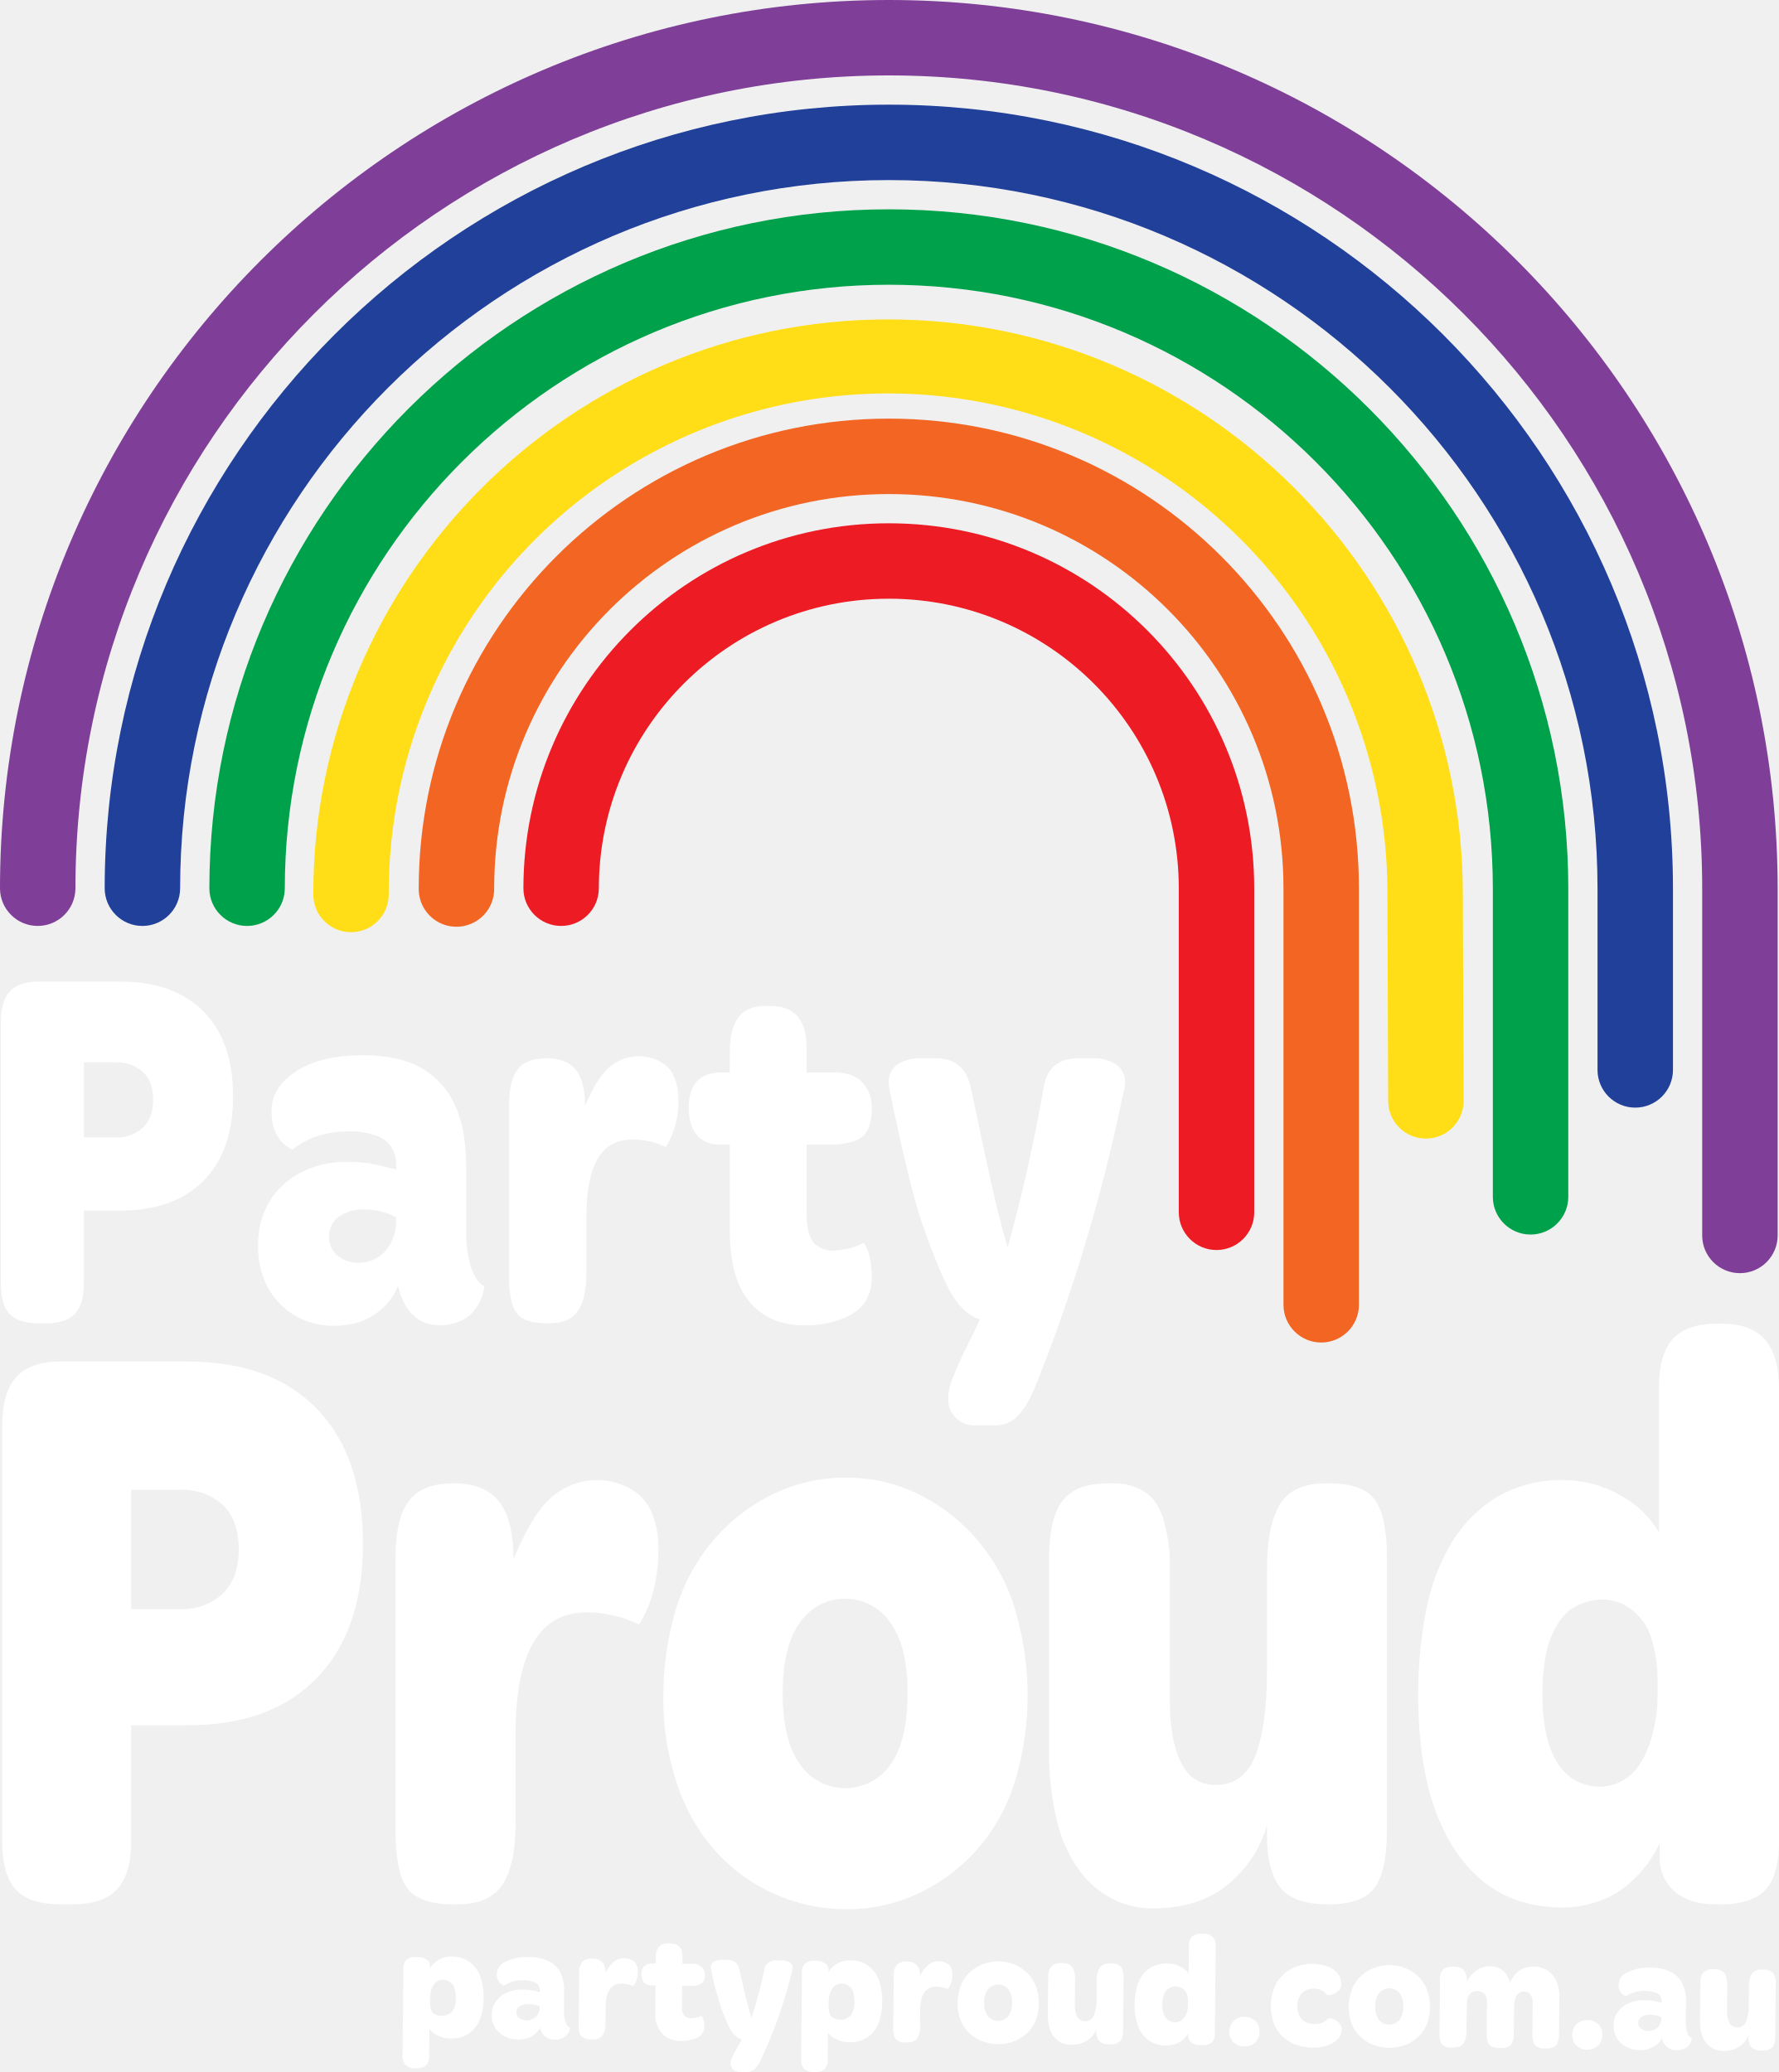
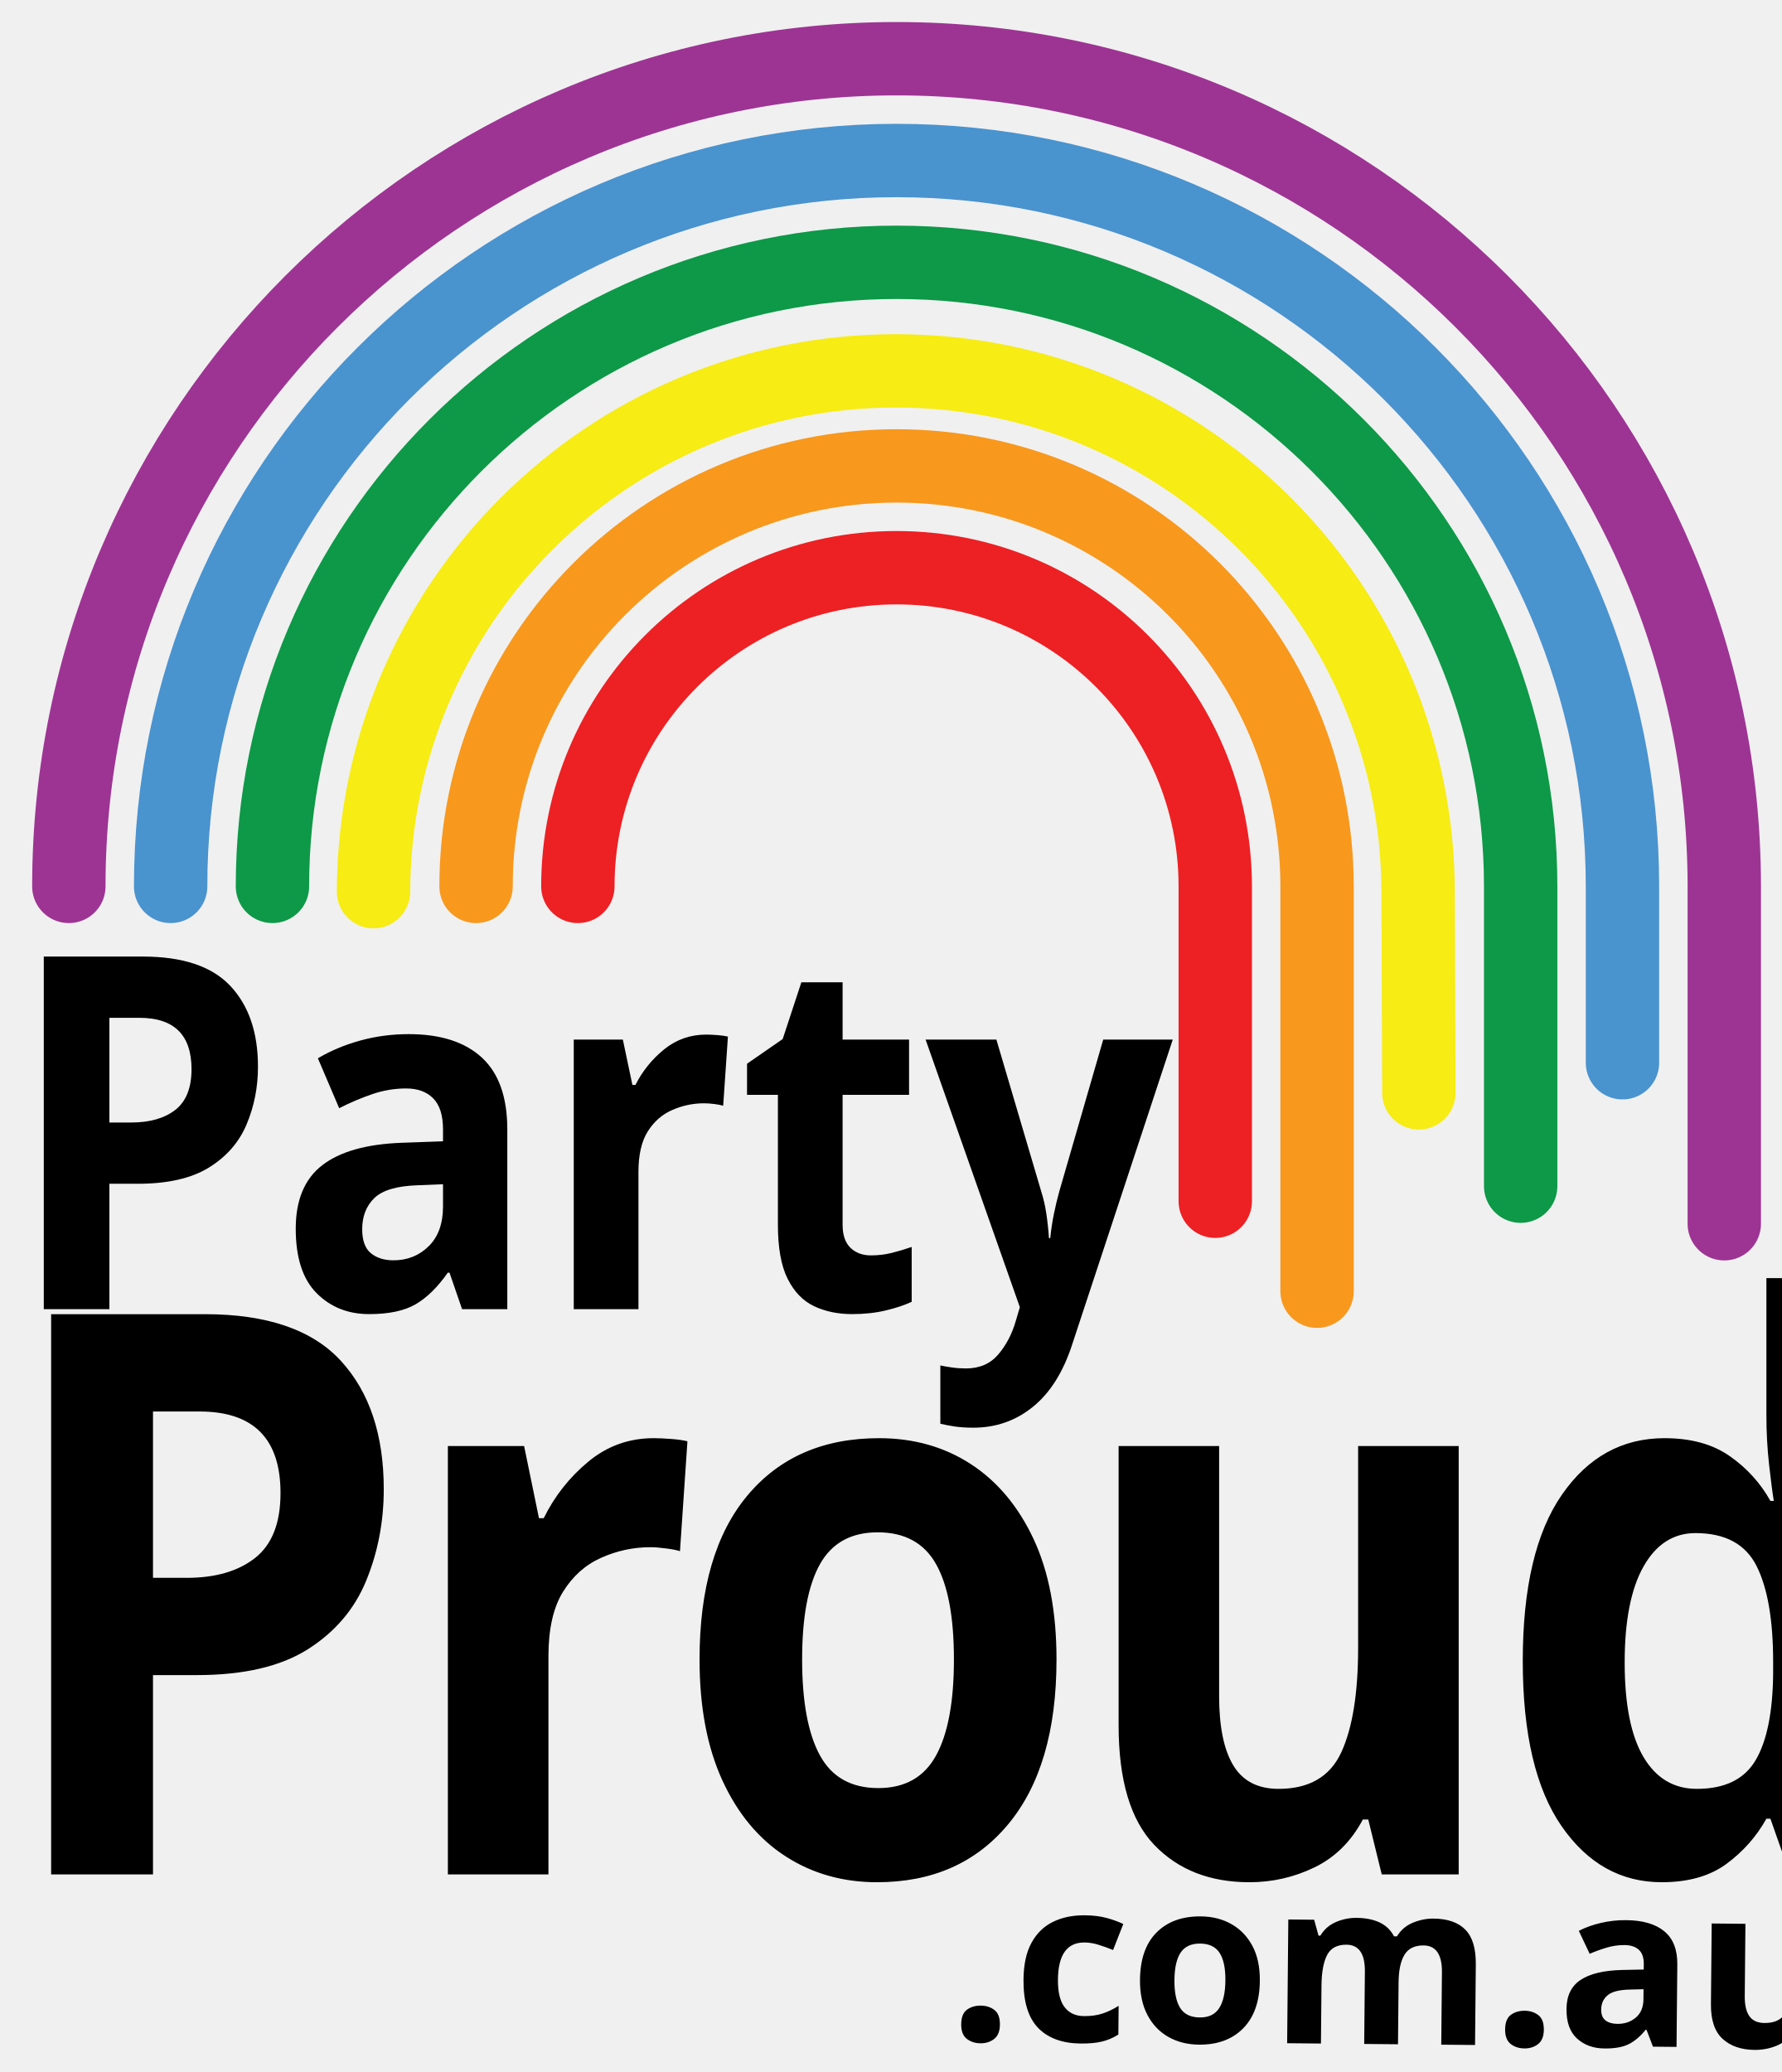
- <svg xmlns="http://www.w3.org/2000/svg" id="Layer_1" data-name="Layer 1" viewBox="0 0 421.511 491.043">
+ <svg xmlns="http://www.w3.org/2000/svg" id="Layer_1" data-name="Layer 1" viewBox="0 0 430 500">
  <defs>
-     <style>.cls-1{fill:#fff;}.cls-2{fill:#7f3f98;}.cls-3{fill:#21409a;}.cls-4{fill:#00a14b;}.cls-5{fill:#f26522;}.cls-6{fill:#ed1c24;}.cls-7{fill:#ffde17;}</style>
+     <style>.cls-1,.cls-2,.cls-3,.cls-4,.cls-5,.cls-6{fill:none;stroke-linecap:round;stroke-miterlimit:10;stroke-width:17.704px;}.cls-1{stroke:#9d3493;}.cls-2{stroke:#4993cf;}.cls-3{stroke:#0d9948;}.cls-4{stroke:#f8981d;}.cls-5{stroke:#ed2024;}.cls-6{stroke:#f7ec13;}.cls-7{font-size:119.176px;}.cls-7,.cls-8,.cls-9{font-family:MergeW00-Bold;font-weight:700;}.cls-8{font-size:189.326px;letter-spacing:-0.028em;}.cls-9{font-size:54.689px;}</style>
  </defs>
-   <path class="cls-1" d="M141.777,470.302l.22.002a3.494,3.494,0,0,1,2.212.645,1.897,1.897,0,0,1,.774,1.548l-.005.55a4.676,4.676,0,0,1,1.28-1.547,5.399,5.399,0,0,1,1.898-1.009,6.48,6.48,0,0,1,1.874-.294,7.285,7.285,0,0,1,4.262,1.232,7.371,7.371,0,0,1,2.555,3.344,13.989,13.989,0,0,1,.83,5.327,13.227,13.227,0,0,1-.948,5.199,7.238,7.238,0,0,1-2.653,3.222,7.481,7.481,0,0,1-4.266,1.114,7.001,7.001,0,0,1-2.891-.67,5.035,5.035,0,0,1-2.076-1.578l-.06,6.346A3.073,3.073,0,0,1,144.046,496a3.318,3.318,0,0,1-2.372.674l-.146-.001a3.216,3.216,0,0,1-2.341-.756,3.044,3.044,0,0,1-.712-2.244l.194-20.503a2.95,2.95,0,0,1,.736-2.212A3.373,3.373,0,0,1,141.777,470.302Zm3.207,10.008a9.801,9.801,0,0,0,.198,2.33,1.804,1.804,0,0,0,.924,1.237,3.786,3.786,0,0,0,1.738.384,3.093,3.093,0,0,0,1.728-.461,2.969,2.969,0,0,0,1.132-1.384,6.332,6.332,0,0,0,.408-2.415,7.495,7.495,0,0,0-.29-2.223,2.69,2.69,0,0,0-1.086-1.532,3.133,3.133,0,0,0-1.737-.53,2.371,2.371,0,0,0-1.748.699,3.682,3.682,0,0,0-.989,1.806A9.203,9.203,0,0,0,144.984,480.309Z" transform="translate(-43.1006 -6.5247)" />
-   <path class="cls-1" d="M176.765,478.555l-.042,4.474a7.51,7.51,0,0,0,.396,2.792,2.127,2.127,0,0,0,1.07,1.294,3.438,3.438,0,0,1-.619,1.443,2.842,2.842,0,0,1-1.349,1.032,4.585,4.585,0,0,1-1.69.315,3.362,3.362,0,0,1-3.422-2.784l-.073-.036a4.083,4.083,0,0,1-1.539,1.746,5.315,5.315,0,0,1-2.062.879,9.694,9.694,0,0,1-1.524.15,6.963,6.963,0,0,1-3.404-.821,5.614,5.614,0,0,1-2.163-2.074,5.742,5.742,0,0,1-.724-2.996,5.425,5.425,0,0,1,.909-3.072,6.233,6.233,0,0,1,2.569-2.103,8.886,8.886,0,0,1,3.914-.769c.171.002.47.017.898.046s.732.056.915.081.909.18,2.178.462l.004-.44a2.135,2.135,0,0,0-.337-1.123,2.276,2.276,0,0,0-1.276-.892,6.903,6.903,0,0,0-2.179-.332A7.832,7.832,0,0,0,162.51,477.1a2.753,2.753,0,0,1-1.698-2.805,3.346,3.346,0,0,1,2.062-2.859,11.112,11.112,0,0,1,5.495-1.103,10.876,10.876,0,0,1,4.687.925,6.187,6.187,0,0,1,2.781,2.667A9.54,9.54,0,0,1,176.765,478.555Zm-11.308,4.881a1.595,1.595,0,0,0,.703,1.364,2.959,2.959,0,0,0,1.774.529,3.347,3.347,0,0,0,1.341-.299,2.673,2.673,0,0,0,1.203-1.052,2.935,2.935,0,0,0,.492-1.591l.003-.33a6.124,6.124,0,0,0-2.745-.576,3.542,3.542,0,0,0-1.949.495A1.639,1.639,0,0,0,165.458,483.436Z" transform="translate(-43.1006 -6.5247)" />
-   <path class="cls-1" d="M186.564,474.174a7.163,7.163,0,0,1,2.155-2.878,4.02,4.02,0,0,1,2.243-.676,4.063,4.063,0,0,1,1.831.421,2.345,2.345,0,0,1,1.126,1.147,3.636,3.636,0,0,1,.316,1.507,5.778,5.778,0,0,1-1.06,3.512,7.188,7.188,0,0,0-2.783-.576q-3.741-.035-3.793,5.502l-.038,4.071a4.608,4.608,0,0,1-.705,2.744,2.805,2.805,0,0,1-2.411.894l-.183-.002a3.163,3.163,0,0,1-2.451-.756,4.023,4.023,0,0,1-.6-2.573l.118-12.471a3.885,3.885,0,0,1,.721-2.562,3.019,3.019,0,0,1,2.392-.784,3.067,3.067,0,0,1,2.394.867A3.832,3.832,0,0,1,186.564,474.174Z" transform="translate(-43.1006 -6.5247)" />
-   <path class="cls-1" d="M201.45,467.087l.402.004q2.971.029,2.942,3.036l-.017,1.798,2.311.022a3.231,3.231,0,0,1,2.268.736,2.453,2.453,0,0,1,.751,1.895,2.32,2.32,0,0,1-.826,2.047,4.836,4.836,0,0,1-2.646.525l-1.908-.019-.047,4.987a2.916,2.916,0,0,0,.568,2.115,2.382,2.382,0,0,0,1.717.585,8.143,8.143,0,0,0,.994-.119,4.596,4.596,0,0,0,1.397-.445,4.298,4.298,0,0,1,.635,2.61,2.972,2.972,0,0,1-.509,1.591,3.524,3.524,0,0,1-1.883,1.266,9.344,9.344,0,0,1-3.178.465,5.905,5.905,0,0,1-4.494-1.747,7.2,7.2,0,0,1-1.567-5.133l.059-6.234-.953-.009a2.566,2.566,0,0,1-1.3-.361,1.955,1.955,0,0,1-.852-.98,3.344,3.344,0,0,1-.245-1.287q.025-2.603,2.701-2.578l.697.007.013-1.431a3.992,3.992,0,0,1,.704-2.506A2.701,2.701,0,0,1,201.45,467.087Z" transform="translate(-43.1006 -6.5247)" />
-   <path class="cls-1" d="M214.178,470.986l1.21.012a2.604,2.604,0,0,1,2.841,2.081l.105.441q.071.258,1.005,4.338t1.824,6.876a105.805,105.805,0,0,0,3.081-11.599q.423-2.051,2.881-2.026l1.174.011a3.68,3.68,0,0,1,1.884.458,1.435,1.435,0,0,1,.739,1.328,3.108,3.108,0,0,1-.154.768,4.463,4.463,0,0,0-.152.586,112.064,112.064,0,0,1-7.161,20.289,6.806,6.806,0,0,1-1.619,2.388,2.609,2.609,0,0,1-1.675.626l-1.688-.017a2.456,2.456,0,0,1-1.682-.565,1.859,1.859,0,0,1-.609-1.473,3.769,3.769,0,0,1,.342-1.3,21.984,21.984,0,0,1,1.231-2.372q.895-1.553,1.082-1.952h-.036a4.921,4.921,0,0,1-2.797-2.742,41.489,41.489,0,0,1-1.796-4.088,76.901,76.901,0,0,1-2.552-9.451,4.001,4.001,0,0,1-.139-.881,1.426,1.426,0,0,1,.765-1.332A3.83,3.83,0,0,1,214.178,470.986Z" transform="translate(-43.1006 -6.5247)" />
-   <path class="cls-1" d="M236.22,471.195l.22.002a3.497,3.497,0,0,1,2.213.644,1.897,1.897,0,0,1,.774,1.548l-.005.55a4.649,4.649,0,0,1,1.279-1.547,5.407,5.407,0,0,1,1.898-1.009,6.476,6.476,0,0,1,1.874-.294,7.282,7.282,0,0,1,4.261,1.232,7.371,7.371,0,0,1,2.555,3.344,13.979,13.979,0,0,1,.83,5.327,13.238,13.238,0,0,1-.947,5.199,7.244,7.244,0,0,1-2.654,3.222,7.481,7.481,0,0,1-4.266,1.114,7.001,7.001,0,0,1-2.891-.67,5.02,5.02,0,0,1-2.075-1.578l-.06,6.346a3.075,3.075,0,0,1-.736,2.268,3.321,3.321,0,0,1-2.373.674l-.146-.001a3.216,3.216,0,0,1-2.341-.756,3.044,3.044,0,0,1-.712-2.244l.194-20.503a2.951,2.951,0,0,1,.736-2.212A3.376,3.376,0,0,1,236.22,471.195Zm3.205,10.008a9.74,9.74,0,0,0,.199,2.33,1.802,1.802,0,0,0,.923,1.237,3.792,3.792,0,0,0,1.739.384,3.093,3.093,0,0,0,1.729-.461,2.974,2.974,0,0,0,1.131-1.384,6.321,6.321,0,0,0,.409-2.415,7.481,7.481,0,0,0-.291-2.223,2.69,2.69,0,0,0-1.085-1.532,3.134,3.134,0,0,0-1.737-.53,2.375,2.375,0,0,0-1.75.699,3.687,3.687,0,0,0-.989,1.806A9.245,9.245,0,0,0,239.425,481.203Z" transform="translate(-43.1006 -6.5247)" />
-   <path class="cls-1" d="M261.092,474.879a7.164,7.164,0,0,1,2.153-2.878,4.12,4.12,0,0,1,4.075-.255,2.341,2.341,0,0,1,1.126,1.147,3.637,3.637,0,0,1,.315,1.507,5.772,5.772,0,0,1-1.06,3.512,7.179,7.179,0,0,0-2.781-.576q-3.741-.035-3.793,5.502l-.038,4.071a4.607,4.607,0,0,1-.705,2.744,2.806,2.806,0,0,1-2.411.895l-.184-.002a3.165,3.165,0,0,1-2.451-.756,4.023,4.023,0,0,1-.599-2.573l.118-12.471a3.88,3.88,0,0,1,.722-2.562,3.021,3.021,0,0,1,2.392-.784,3.064,3.064,0,0,1,2.394.867A3.831,3.831,0,0,1,261.092,474.879Z" transform="translate(-43.1006 -6.5247)" />
-   <path class="cls-1" d="M289.237,481.344a11.825,11.825,0,0,1-.603,3.607,8.109,8.109,0,0,1-1.883,3.118,9.434,9.434,0,0,1-3.156,2.134,10.03,10.03,0,0,1-4.06.769,10.777,10.777,0,0,1-3.424-.601,9.414,9.414,0,0,1-3.102-1.79,8.478,8.478,0,0,1-2.227-3.103,10.453,10.453,0,0,1-.803-4.316,12.008,12.008,0,0,1,.603-3.626,8.399,8.399,0,0,1,1.883-3.174,9.577,9.577,0,0,1,3.176-2.207,9.788,9.788,0,0,1,4.079-.806,9.707,9.707,0,0,1,7.159,3.149,8.405,8.405,0,0,1,1.822,3.209A11.979,11.979,0,0,1,289.237,481.344Zm-12.945-.233a4.917,4.917,0,0,0,.885,3.254,3.188,3.188,0,0,0,4.787.045,4.99,4.99,0,0,0,.93-3.236,4.856,4.856,0,0,0-.887-3.218,3.168,3.168,0,0,0-4.769-.045A4.858,4.858,0,0,0,276.292,481.111Z" transform="translate(-43.1006 -6.5247)" />
-   <path class="cls-1" d="M294.608,471.747l.294.003a3.479,3.479,0,0,1,1.574.364,2.203,2.203,0,0,1,1.033,1.257,6.414,6.414,0,0,1,.327,2.295l-.058,6.016a5.632,5.632,0,0,0,.56,2.793,1.964,1.964,0,0,0,1.824,1.043,2.136,2.136,0,0,0,2.122-1.336,9.61,9.61,0,0,0,.641-3.809l.045-4.658a5.24,5.24,0,0,1,.688-2.892,2.738,2.738,0,0,1,2.466-.967l.146.001a3.075,3.075,0,0,1,2.451.794,4.277,4.277,0,0,1,.598,2.647l-.116,12.286a4.252,4.252,0,0,1-.667,2.672,3.134,3.134,0,0,1-2.482.747,3.388,3.388,0,0,1-2.505-.775,3.459,3.459,0,0,1-.692-2.446l.004-.403a5.415,5.415,0,0,1-2.099,2.677,6.718,6.718,0,0,1-3.989,1.044,5.3,5.3,0,0,1-2.087-.441,4.951,4.951,0,0,1-1.748-1.301,5.869,5.869,0,0,1-1.171-2.268,10.997,10.997,0,0,1-.392-3.194l.083-8.766a3.952,3.952,0,0,1,.721-2.598A3.072,3.072,0,0,1,294.608,471.747Z" transform="translate(-43.1006 -6.5247)" />
-   <path class="cls-1" d="M327.943,464.8l.147.001a3.221,3.221,0,0,1,2.34.756,2.992,2.992,0,0,1,.713,2.208l-.195,20.612a2.883,2.883,0,0,1-.736,2.194,3.438,3.438,0,0,1-2.371.638l-.221-.002a3.556,3.556,0,0,1-2.231-.627,1.859,1.859,0,0,1-.757-1.528l.007-.661a5.426,5.426,0,0,1-1.299,1.565,5.045,5.045,0,0,1-1.881,1.027,6.626,6.626,0,0,1-1.91.294,6.839,6.839,0,0,1-6.762-4.502,13.594,13.594,0,0,1-.848-5.29,17.149,17.149,0,0,1,.419-3.646,8.7,8.7,0,0,1,1.35-3.123,6.737,6.737,0,0,1,2.441-2.124,7.54,7.54,0,0,1,3.584-.754,6.674,6.674,0,0,1,2.982.725,4.868,4.868,0,0,1,2.021,1.706l.061-6.565a2.964,2.964,0,0,1,.755-2.229A3.385,3.385,0,0,1,327.943,464.8Zm-9.438,16.785a5.2,5.2,0,0,0,.759,3.104,2.83,2.83,0,0,0,3.681.714,2.975,2.975,0,0,0,1.169-1.438,6.036,6.036,0,0,0,.481-2.434l.006-.587a5.55,5.55,0,0,0-.277-1.764,2.598,2.598,0,0,0-1.014-1.385,2.829,2.829,0,0,0-1.609-.511,3.692,3.692,0,0,0-1.36.28,2.624,2.624,0,0,0-1.276,1.254A5.859,5.859,0,0,0,318.505,481.585Z" transform="translate(-43.1006 -6.5247)" />
-   <path class="cls-1" d="M341.516,488.037a3.519,3.519,0,0,1-.625,2.066,2.961,2.961,0,0,1-1.46,1.142,4.71,4.71,0,0,1-1.543.278,3.692,3.692,0,0,1-1.938-.549,3.017,3.017,0,0,1-1.234-1.369,3.812,3.812,0,0,1,.031-3.265,3.003,3.003,0,0,1,1.26-1.345,3.913,3.913,0,0,1,4.507.445A3.324,3.324,0,0,1,341.516,488.037Z" transform="translate(-43.1006 -6.5247)" />
-   <path class="cls-1" d="M360.917,476.63a2.463,2.463,0,0,1-.954,1.953,3.598,3.598,0,0,1-2.41.767,3.313,3.313,0,0,0-1.218-1.094,4.05,4.05,0,0,0-1.922-.44A3.74,3.74,0,0,0,351.56,478.89a4.298,4.298,0,0,0-1.074,3.071,5.79,5.79,0,0,0,.331,1.945,3.15,3.15,0,0,0,1.286,1.627,3.99,3.99,0,0,0,2.232.644,4.322,4.322,0,0,0,3.57-1.359,3.348,3.348,0,0,1,2.212.864,2.488,2.488,0,0,1,.881,1.916,3.556,3.556,0,0,1-1.974,3.008,9.033,9.033,0,0,1-4.926,1.183,12.071,12.071,0,0,1-3.681-.604,9.309,9.309,0,0,1-3.192-1.81,8.396,8.396,0,0,1-2.227-3.121,10.791,10.791,0,0,1-.784-4.353,11.369,11.369,0,0,1,.85-4.412,8.665,8.665,0,0,1,2.23-3.152,9.127,9.127,0,0,1,3.171-1.822,11.097,11.097,0,0,1,3.638-.571,10.101,10.101,0,0,1,3.717.678,4.931,4.931,0,0,1,2.367,1.783A3.972,3.972,0,0,1,360.917,476.63Z" transform="translate(-43.1006 -6.5247)" />
-   <path class="cls-1" d="M381.919,482.221a11.822,11.822,0,0,1-.603,3.607,8.107,8.107,0,0,1-1.883,3.118,9.434,9.434,0,0,1-3.156,2.134,10.037,10.037,0,0,1-4.061.768,10.774,10.774,0,0,1-3.423-.601,9.407,9.407,0,0,1-3.102-1.79,8.478,8.478,0,0,1-2.227-3.103,10.453,10.453,0,0,1-.803-4.316,11.971,11.971,0,0,1,.603-3.626,8.398,8.398,0,0,1,1.883-3.174,9.579,9.579,0,0,1,3.176-2.207,9.784,9.784,0,0,1,4.078-.806,9.706,9.706,0,0,1,7.16,3.149,8.404,8.404,0,0,1,1.822,3.209A11.975,11.975,0,0,1,381.919,482.221Zm-12.945-.232a4.917,4.917,0,0,0,.885,3.254,3.187,3.187,0,0,0,4.786.045,4.989,4.989,0,0,0,.93-3.236,4.856,4.856,0,0,0-.887-3.218,3.167,3.167,0,0,0-4.768-.045A4.858,4.858,0,0,0,368.974,481.988Z" transform="translate(-43.1006 -6.5247)" />
-   <path class="cls-1" d="M390.632,476.287a6.241,6.241,0,0,1,1.376-2.004,5.723,5.723,0,0,1,2.048-1.393,5.454,5.454,0,0,1,1.966-.403q3.741.035,4.879,3.935a6.941,6.941,0,0,1,1.489-2.278,4.722,4.722,0,0,1,2.011-1.247,6.886,6.886,0,0,1,2.002-.311,6.128,6.128,0,0,1,3.33.912,5.758,5.758,0,0,1,2.122,2.496,9.224,9.224,0,0,1,.715,3.95l-.083,8.692a4.097,4.097,0,0,1-.667,2.598,3.017,3.017,0,0,1-2.409.747l-.33-.003a2.896,2.896,0,0,1-2.285-.773,4.087,4.087,0,0,1-.617-2.628l.07-7.372a3.438,3.438,0,0,0-.477-1.931,1.699,1.699,0,0,0-1.515-.767,2.193,2.193,0,0,0-1.307.392,2.31,2.31,0,0,0-.838,1.313,8.423,8.423,0,0,0-.278,2.234l-.058,6.124a3.869,3.869,0,0,1-.702,2.562,3.04,3.04,0,0,1-2.373.748l-.367-.004a3.01,3.01,0,0,1-2.34-.774,4.004,4.004,0,0,1-.636-2.628l.07-7.372a3.077,3.077,0,0,0-.551-1.968,2.088,2.088,0,0,0-1.735-.731,2.166,2.166,0,0,0-1.691.589,2.784,2.784,0,0,0-.693,1.535,13.322,13.322,0,0,0-.146,1.813l-.054,5.684a5.745,5.745,0,0,1-.387,2.198,2.26,2.26,0,0,1-1.094,1.218,3.687,3.687,0,0,1-1.636.334l-.33-.004a2.928,2.928,0,0,1-2.377-.774,4.458,4.458,0,0,1-.561-2.664l.12-12.764a3.117,3.117,0,0,1,.72-2.286,3.239,3.239,0,0,1,2.316-.656,3.573,3.573,0,0,1,2.615.776A4.261,4.261,0,0,1,390.632,476.287Z" transform="translate(-43.1006 -6.5247)" />
-   <path class="cls-1" d="M422.755,488.805a3.525,3.525,0,0,1-.625,2.067,2.965,2.965,0,0,1-1.46,1.141,4.739,4.739,0,0,1-1.543.279,3.702,3.702,0,0,1-1.938-.55,3.017,3.017,0,0,1-1.234-1.369,3.811,3.811,0,0,1,.031-3.265,3.003,3.003,0,0,1,1.26-1.345,3.917,3.917,0,0,1,4.507.445A3.324,3.324,0,0,1,422.755,488.805Z" transform="translate(-43.1006 -6.5247)" />
-   <path class="cls-1" d="M442.562,481.071l-.042,4.474a7.525,7.525,0,0,0,.396,2.792,2.124,2.124,0,0,0,1.07,1.293,3.459,3.459,0,0,1-.619,1.443,2.846,2.846,0,0,1-1.349,1.032,4.596,4.596,0,0,1-1.69.314,3.361,3.361,0,0,1-3.422-2.783l-.073-.037a4.083,4.083,0,0,1-1.538,1.746,5.306,5.306,0,0,1-2.062.879,9.693,9.693,0,0,1-1.524.15,6.939,6.939,0,0,1-3.403-.821,5.615,5.615,0,0,1-2.163-2.074,5.745,5.745,0,0,1-.725-2.996,5.43,5.43,0,0,1,.91-3.072,6.237,6.237,0,0,1,2.569-2.103,8.902,8.902,0,0,1,3.914-.769c.171.002.471.018.897.046s.734.056.917.082.909.179,2.177.461l.005-.44a2.146,2.146,0,0,0-.338-1.123,2.278,2.278,0,0,0-1.274-.892,6.908,6.908,0,0,0-2.18-.332,7.836,7.836,0,0,0-4.708,1.275,2.753,2.753,0,0,1-1.697-2.804,3.348,3.348,0,0,1,2.063-2.86,11.107,11.107,0,0,1,5.494-1.103,10.868,10.868,0,0,1,4.686.925,6.183,6.183,0,0,1,2.781,2.667A9.539,9.539,0,0,1,442.562,481.071Zm-11.307,4.88a1.593,1.593,0,0,0,.703,1.364,2.965,2.965,0,0,0,1.773.53,3.366,3.366,0,0,0,1.342-.299,2.676,2.676,0,0,0,1.201-1.053,2.937,2.937,0,0,0,.492-1.591l.003-.33a6.132,6.132,0,0,0-2.745-.576,3.541,3.541,0,0,0-1.948.495A1.637,1.637,0,0,0,431.255,485.951Z" transform="translate(-43.1006 -6.5247)" />
-   <path class="cls-1" d="M449.128,473.209l.294.003a3.478,3.478,0,0,1,1.574.364,2.203,2.203,0,0,1,1.033,1.257,6.412,6.412,0,0,1,.327,2.295l-.058,6.016a5.63,5.63,0,0,0,.561,2.793,1.965,1.965,0,0,0,1.824,1.044,2.138,2.138,0,0,0,2.122-1.337,9.61,9.61,0,0,0,.641-3.809l.045-4.658a5.24,5.24,0,0,1,.686-2.892,2.74,2.74,0,0,1,2.467-.967l.146.001a3.074,3.074,0,0,1,2.451.794,4.276,4.276,0,0,1,.598,2.647l-.116,12.286a4.251,4.251,0,0,1-.667,2.672,3.134,3.134,0,0,1-2.482.747,3.391,3.391,0,0,1-2.506-.775,3.459,3.459,0,0,1-.691-2.446l.004-.403a5.416,5.416,0,0,1-2.099,2.677,6.718,6.718,0,0,1-3.989,1.044,5.303,5.303,0,0,1-2.087-.441,4.94,4.94,0,0,1-1.748-1.301,5.869,5.869,0,0,1-1.171-2.268,11.003,11.003,0,0,1-.392-3.194l.083-8.766a3.952,3.952,0,0,1,.721-2.598A3.072,3.072,0,0,1,449.128,473.209Z" transform="translate(-43.1006 -6.5247)" />
-   <path class="cls-2" d="M455.353,308.251a8.937,8.937,0,0,1-8.938-8.938V217.119c0-106.266-86.454-192.72-192.721-192.72s-192.72,86.454-192.72,192.72a8.938,8.938,0,0,1-17.875,0c0-116.123,94.472-210.595,210.595-210.595S464.291,100.997,464.291,217.119v82.194A8.937,8.937,0,0,1,455.353,308.251Z" transform="translate(-43.1006 -6.5247)" />
-   <path class="cls-3" d="M430.551,269.022a8.937,8.937,0,0,1-8.938-8.938V217.119c0-92.59-75.328-167.917-167.918-167.917S85.778,124.53,85.778,217.119a8.938,8.938,0,0,1-17.875,0c0-102.446,83.346-185.792,185.792-185.792s185.793,83.346,185.793,185.792v42.965A8.937,8.937,0,0,1,430.551,269.022Z" transform="translate(-43.1006 -6.5247)" />
-   <path class="cls-4" d="M405.748,299.098a8.937,8.937,0,0,1-8.938-8.938V217.119c0-78.913-64.201-143.114-143.115-143.114S110.581,138.206,110.581,217.119a8.938,8.938,0,0,1-17.875,0c0-88.77,72.219-160.989,160.989-160.989s160.99,72.219,160.99,160.989v73.041A8.937,8.937,0,0,1,405.748,299.098Z" transform="translate(-43.1006 -6.5247)" />
-   <path class="cls-5" d="M356.143,324.686a8.937,8.937,0,0,1-8.938-8.938V217.119a93.509,93.509,0,0,0-187.018,0,8.938,8.938,0,1,1-17.875,0,111.384,111.384,0,0,1,222.768,0v98.629A8.937,8.937,0,0,1,356.143,324.686Z" transform="translate(-43.1006 -6.5247)" />
-   <path class="cls-6" d="M331.339,302.766a8.937,8.937,0,0,1-8.938-8.938V217.119a68.706,68.706,0,0,0-137.412,0,8.938,8.938,0,0,1-17.875,0,86.581,86.581,0,0,1,173.162,0v76.71A8.937,8.937,0,0,1,331.339,302.766Z" transform="translate(-43.1006 -6.5247)" />
-   <path class="cls-7" d="M380.944,276.359a8.937,8.937,0,0,1-8.937-8.905l-.178-49.015a118.312,118.312,0,1,0-236.623-.032,8.938,8.938,0,1,1-17.875,0c0-75.093,61.093-136.186,136.187-136.186s136.186,61.093,136.186,136.186l.178,48.983a8.938,8.938,0,0,1-8.905,8.97Z" transform="translate(-43.1006 -6.5247)" />
-   <path class="cls-1" d="M52.291,239.151H71.553q12.804,0,19.791,7.1t6.985,20.095q0,12.877-6.985,19.975-6.984,7.1-19.791,7.099H62.98v17.207q0,4.935-2.117,7.22-2.118,2.287-6.879,2.286H52.291q-4.869,0-6.932-2.226-2.064-2.225-2.064-7.28v-61.728q0-5.054,2.117-7.4T52.291,239.151Zm10.689,36.94h7.514a9.088,9.088,0,0,0,6.403-2.286q2.485-2.284,2.487-6.617,0-4.45-2.487-6.679a9.244,9.244,0,0,0-6.403-2.226H62.98Z" transform="translate(-43.1006 -6.5247)" />
-   <path class="cls-1" d="M153.571,283.311V297.992a27.695,27.695,0,0,0,1.217,9.145q1.215,3.369,3.122,4.211a12.166,12.166,0,0,1-1.747,4.753,8.473,8.473,0,0,1-3.863,3.43,11.9,11.9,0,0,1-4.868,1.083q-7.619,0-9.948-9.024l-.211-.12a13.052,13.052,0,0,1-4.392,5.775,14.429,14.429,0,0,1-5.926,2.948,24.791,24.791,0,0,1-4.392.541,18.144,18.144,0,0,1-9.842-2.587,17.311,17.311,0,0,1-6.297-6.738,20.886,20.886,0,0,1-2.17-9.807,19.614,19.614,0,0,1,2.54-10.107,18.766,18.766,0,0,1,7.355-6.979,23.04,23.04,0,0,1,11.271-2.647q.739,0,2.593.12,1.85.122,2.646.24.794.122,6.297,1.444v-1.444a7.712,7.712,0,0,0-1.005-3.67,6.648,6.648,0,0,0-3.704-2.888,17.76,17.76,0,0,0-6.297-1.022q-8.254,0-13.546,4.332-4.975-2.407-4.974-9.146,0-5.654,5.873-9.445t15.822-3.79q8.255,0,13.546,2.888a19.029,19.029,0,0,1,8.096,8.663Q153.569,273.926,153.571,283.311Zm-32.49,16.365a5.458,5.458,0,0,0,2.064,4.451,7.838,7.838,0,0,0,5.133,1.685A8.74,8.74,0,0,0,132.14,304.79a8.139,8.139,0,0,0,3.44-3.489,10.59,10.59,0,0,0,1.376-5.234v-1.083a15.878,15.878,0,0,0-7.938-1.805,9.313,9.313,0,0,0-5.609,1.685A5.583,5.583,0,0,0,121.081,299.677Z" transform="translate(-43.1006 -6.5247)" />
-   <path class="cls-1" d="M181.722,268.632q3.068-7.219,6.138-9.506a10.649,10.649,0,0,1,6.455-2.286,10.526,10.526,0,0,1,5.292,1.324,7.282,7.282,0,0,1,3.281,3.729,13.306,13.306,0,0,1,.953,4.934,20.853,20.853,0,0,1-2.963,11.552,18.551,18.551,0,0,0-8.043-1.806q-10.795,0-10.795,18.17v13.356q0,6.018-1.958,9.024-1.959,3.009-6.932,3.008h-.529q-5.293,0-7.091-2.406-1.801-2.407-1.799-8.423V268.391q0-5.776,2.011-8.423,2.009-2.646,6.879-2.647,4.762,0,6.932,2.768Q181.72,262.859,181.722,268.632Z" transform="translate(-43.1006 -6.5247)" />
-   <path class="cls-1" d="M224.477,244.927h1.164q8.572,0,8.572,9.868V260.69h6.667q4.338,0,6.562,2.347a8.64,8.64,0,0,1,2.223,6.196q0,4.935-2.329,6.738-2.329,1.805-7.62,1.805h-5.503v16.365q0,5.054,1.693,6.919a6.374,6.374,0,0,0,4.974,1.864,20.499,20.499,0,0,0,2.857-.421A12.091,12.091,0,0,0,247.76,301q1.905,2.887,1.905,8.543a10.722,10.722,0,0,1-1.429,5.234q-1.429,2.588-5.397,4.211a24.025,24.025,0,0,1-9.154,1.625q-8.362,0-13.018-5.596-4.658-5.594-4.656-16.785v-20.456h-2.752a6.718,6.718,0,0,1-3.757-1.143,6.224,6.224,0,0,1-2.487-3.188,12.258,12.258,0,0,1-.741-4.212q0-8.541,7.726-8.543h2.011v-4.692q0-5.416,1.958-8.243T224.477,244.927Z" transform="translate(-43.1006 -6.5247)" />
-   <path class="cls-1" d="M261.307,257.321h3.492q6.771,0,8.255,6.738l.317,1.444q.211.842,3.016,14.198t5.45,22.501a386.616,386.616,0,0,0,8.572-38.144q1.163-6.737,8.255-6.738h3.387a9.634,9.634,0,0,1,5.45,1.444,4.858,4.858,0,0,1,2.17,4.331,11.528,11.528,0,0,1-.424,2.527,16.128,16.128,0,0,0-.423,1.925A402.608,402.608,0,0,1,288.716,334.33q-2.329,5.776-4.604,7.882a7.027,7.027,0,0,1-4.815,2.106H274.43a6.208,6.208,0,0,1-6.668-6.618,13.814,13.814,0,0,1,.953-4.271,76.185,76.185,0,0,1,3.492-7.821q2.54-5.115,3.068-6.438H275.17q-4.658-1.443-8.148-8.904-2.329-4.932-5.292-13.355-2.963-8.421-7.62-30.925a14.783,14.783,0,0,1-.423-2.888,4.827,4.827,0,0,1,2.169-4.392A9.964,9.964,0,0,1,261.307,257.321Z" transform="translate(-43.1006 -6.5247)" />
-   <path class="cls-1" d="M57.584,329.192H87.503q19.889,0,30.741,11.278,10.85,11.281,10.85,31.923,0,20.456-10.85,31.731-10.849,11.281-30.741,11.277H74.187v27.335q0,7.841-3.288,11.47-3.291,3.633-10.685,3.632h-2.63q-7.563,0-10.768-3.536T43.61,442.737V344.676q0-8.029,3.288-11.756T57.584,329.192ZM74.187,387.877H85.859a13.937,13.937,0,0,0,9.946-3.632q3.861-3.63,3.863-10.514,0-7.069-3.863-10.609a14.165,14.165,0,0,0-9.946-3.536H74.187Z" transform="translate(-43.1006 -6.5247)" />
-   <path class="cls-1" d="M164.765,376.025q4.767-11.47,9.535-15.102a16.311,16.311,0,0,1,10.028-3.632,16.07,16.07,0,0,1,8.219,2.103,11.501,11.501,0,0,1,5.096,5.926,21.552,21.552,0,0,1,1.479,7.838q0,11.087-4.603,18.351a28.296,28.296,0,0,0-12.494-2.867q-16.768,0-16.768,28.864v21.218q0,9.561-3.041,14.336-3.044,4.781-10.768,4.779h-.822q-8.222,0-11.014-3.823-2.797-3.822-2.795-13.381V375.642q0-9.174,3.123-13.381,3.122-4.201,10.685-4.205,7.398,0,10.768,4.396Q164.762,366.853,164.765,376.025Z" transform="translate(-43.1006 -6.5247)" />
-   <path class="cls-1" d="M286.58,408.33a70.737,70.737,0,0,1-2.549,18.829,44.07,44.07,0,0,1-8.302,16.343A42.85,42.85,0,0,1,261.675,454.78a39.61,39.61,0,0,1-18.166,4.205,42.252,42.252,0,0,1-15.371-2.963,40.996,40.996,0,0,1-13.973-9.175,44.372,44.372,0,0,1-10.11-16.057,62.29,62.29,0,0,1-3.781-22.461,71.733,71.733,0,0,1,2.548-18.924,45.837,45.837,0,0,1,8.302-16.631,43.721,43.721,0,0,1,14.138-11.66,38.711,38.711,0,0,1,18.248-4.396,38.233,38.233,0,0,1,18.166,4.396,44.041,44.041,0,0,1,14.055,11.66,45.905,45.905,0,0,1,8.302,16.631A71.812,71.812,0,0,1,286.58,408.33Zm-58.031-.573q0,11.281,4.11,16.917a13.022,13.022,0,0,0,21.453,0q4.027-5.637,4.027-16.917,0-11.085-4.109-16.727a12.944,12.944,0,0,0-21.371,0Q228.548,396.671,228.549,407.757Z" transform="translate(-43.1006 -6.5247)" />
-   <path class="cls-1" d="M305.647,358.057h1.315a13.811,13.811,0,0,1,7.068,1.816q3.122,1.818,4.686,6.499a38.464,38.464,0,0,1,1.562,11.947v31.349q0,9.176,2.631,14.528,2.627,5.353,8.219,5.352,6.74,0,9.453-7.072,2.713-7.069,2.712-19.88V378.319q0-9.938,2.959-15.102,2.96-5.161,11.015-5.161h.657q8.219,0,11.015,4.015,2.793,4.014,2.795,13.763V439.87q0,9.942-2.877,13.954-2.878,4.015-11.097,4.015-8.057,0-11.261-3.919-3.205-3.916-3.206-12.711v-2.103a28.104,28.104,0,0,1-9.288,14.05q-6.823,5.641-17.836,5.64a20.874,20.874,0,0,1-9.37-2.198,22.661,22.661,0,0,1-7.892-6.69,32.577,32.577,0,0,1-5.343-11.756,66.231,66.231,0,0,1-1.891-16.631V375.834q0-9.363,3.124-13.572Q297.917,358.06,305.647,358.057Z" transform="translate(-43.1006 -6.5247)" />
-   <path class="cls-1" d="M450.144,320.208h.657q7.232,0,10.521,3.823,3.286,3.826,3.288,11.47V442.928q0,8.029-3.206,11.47t-10.604,3.44h-.986q-6.577,0-10.027-3.154a10.286,10.286,0,0,1-3.452-7.933v-3.44a28.003,28.003,0,0,1-5.754,8.22,22.078,22.078,0,0,1-8.384,5.447,25.868,25.868,0,0,1-8.549,1.625q-11.344,0-18.905-6.021t-11.59-17.108q-4.03-11.083-4.027-27.525a103.658,103.658,0,0,1,1.726-19.02,49.589,49.589,0,0,1,5.918-16.344,32.172,32.172,0,0,1,10.85-11.182,29.93,29.93,0,0,1,16.028-4.11,26.535,26.535,0,0,1,13.398,3.632,22.993,22.993,0,0,1,9.124,8.793V335.501q0-8.029,3.288-11.661Q442.746,320.211,450.144,320.208Zm-41.591,87.931q0,10.516,3.534,16.152a11.54,11.54,0,0,0,10.438,5.64,10.899,10.899,0,0,0,6.083-2.103q3.12-2.102,5.178-7.551a35.947,35.947,0,0,0,2.056-12.712v-3.058a33.184,33.184,0,0,0-1.315-9.175,13.567,13.567,0,0,0-4.604-7.169,11.455,11.455,0,0,0-7.232-2.58,14.545,14.545,0,0,0-6.083,1.529q-3.29,1.532-5.672,6.595Q408.552,398.774,408.554,408.139Z" transform="translate(-43.1006 -6.5247)" />
+   <g id="Original">
+     <path class="cls-1" d="M16.611,213.897c0-110.131,89.598-199.729,199.73-199.729s199.73,89.598,199.73,199.729V295.305" />
+     <path class="cls-2" d="M41.176,213.897c0-96.586,78.579-175.164,175.164-175.164s175.164,78.578,175.164,175.164v42.555" />
+     <path class="cls-3" d="M65.742,213.897c0-83.04,67.558-150.598,150.599-150.598S366.939,130.856,366.939,213.897V286.24" />
+     <text />
+     <path class="cls-4" d="M114.874,213.897a101.467,101.467,0,0,1,202.934,0v97.687" />
+     <path class="cls-5" d="M139.439,213.897a76.901,76.901,0,0,1,153.803,0v75.976" />
+     <path class="cls-6" d="M90.132,215.171a126.033,126.033,0,0,1,252.065,0l.175,48.546" />
+     <text class="cls-7" transform="translate(1.1394 315.9252) scale(0.8795 1)">Party</text>
+     <text class="cls-8" transform="translate(-2.3205 452.3158) scale(0.86 1)">Proud</text>
+     <text class="cls-9" transform="translate(228.7776 492.2796) rotate(0.542)">.com.au</text>
+   </g>
</svg>
